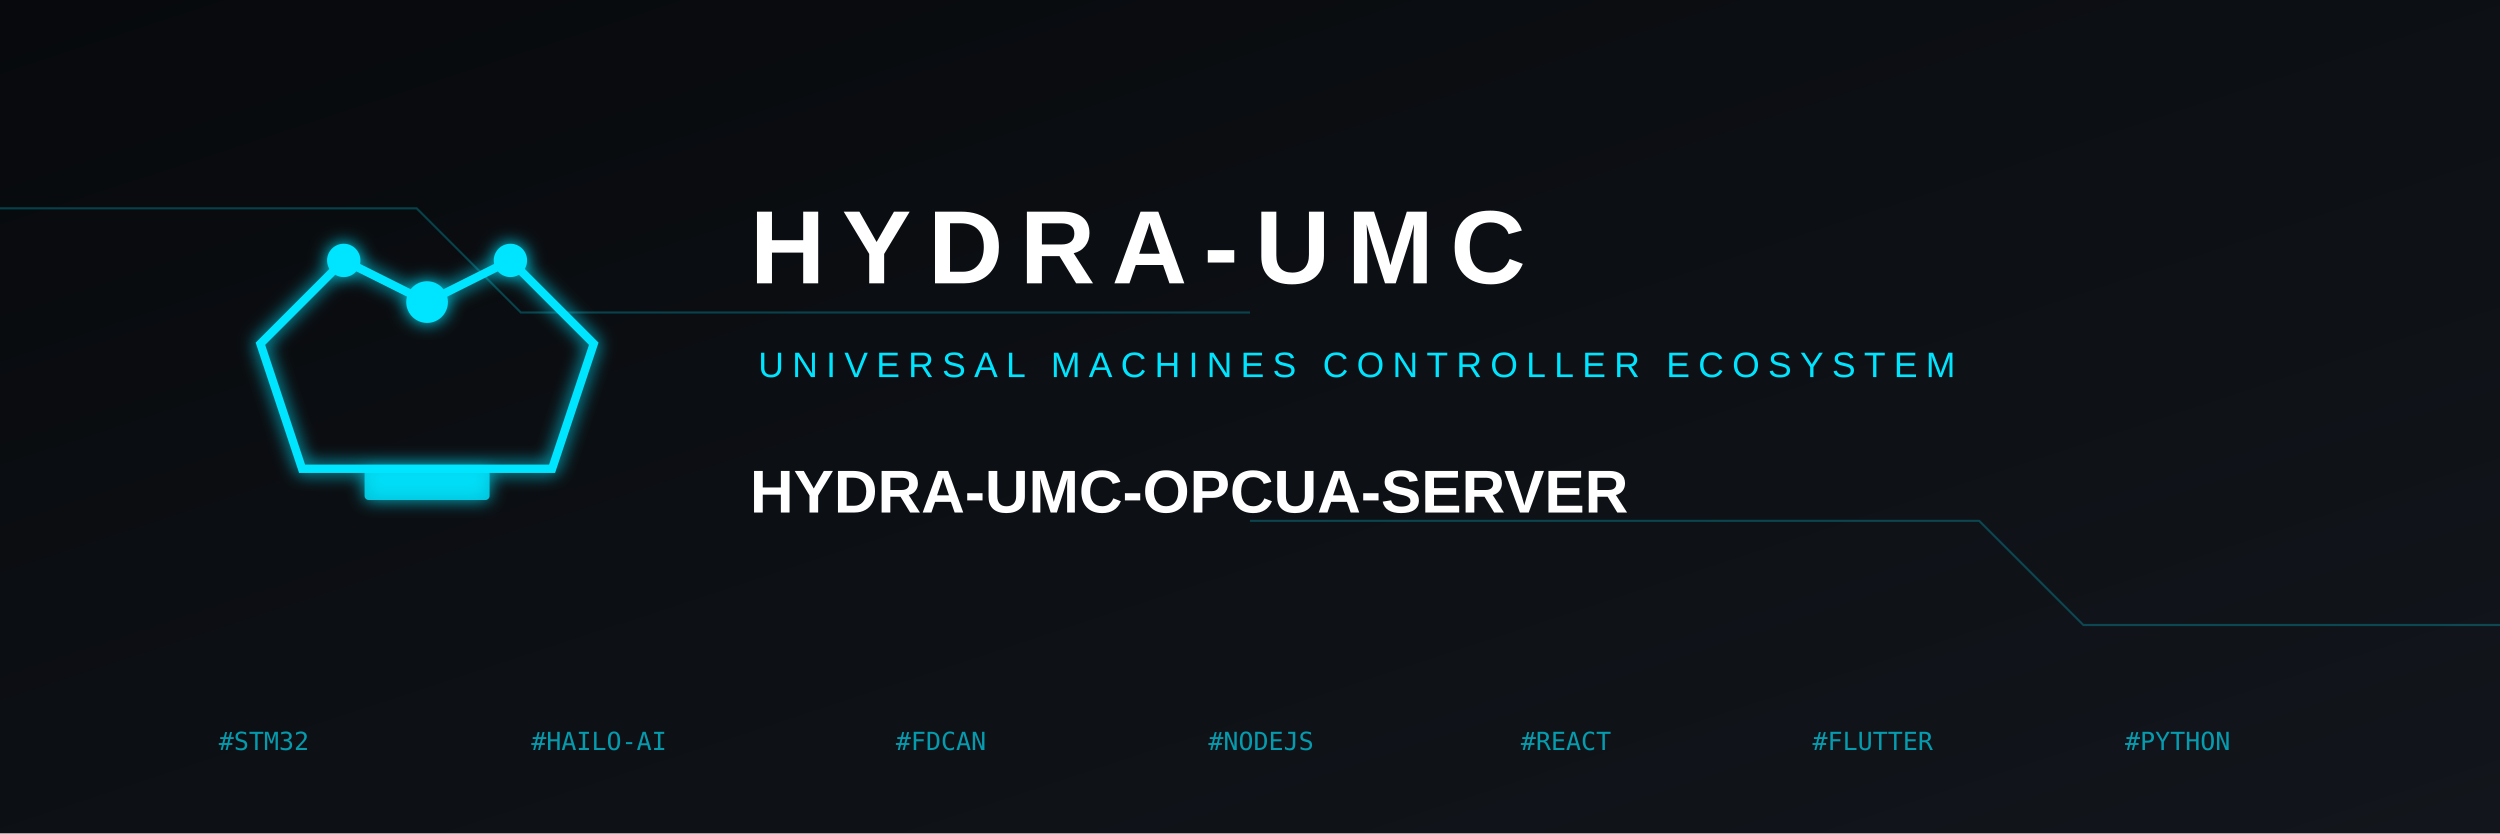
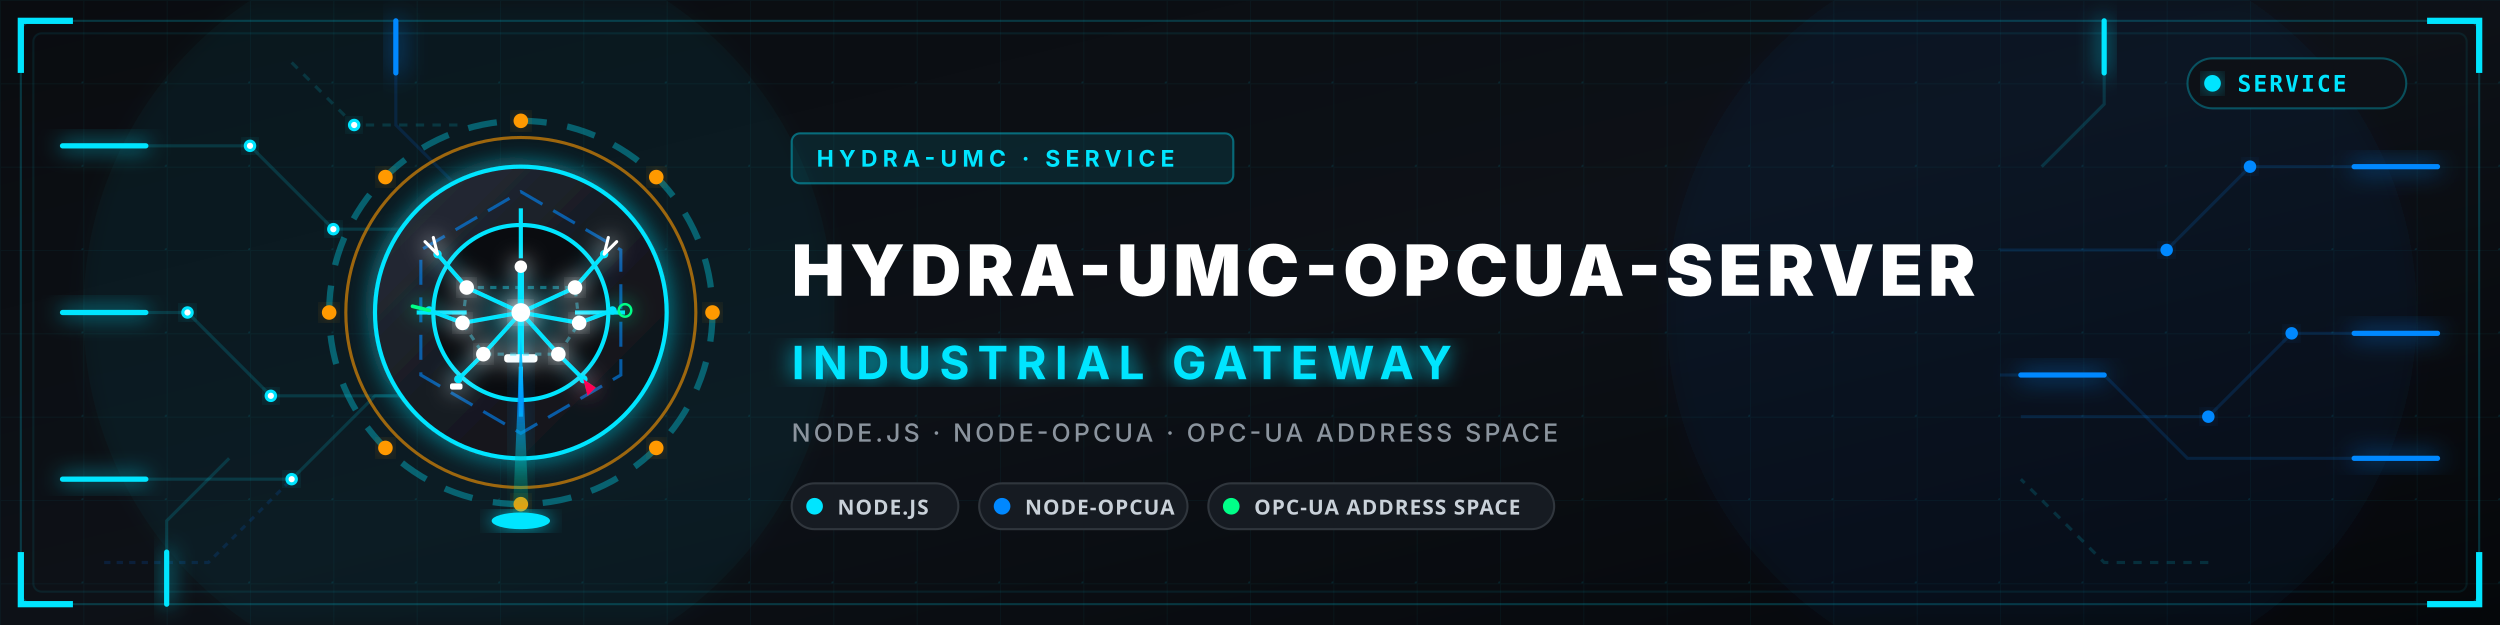
- <svg xmlns="http://www.w3.org/2000/svg" viewBox="0 0 1200 400" role="img" aria-labelledby="title desc">
+ <svg xmlns="http://www.w3.org/2000/svg" viewBox="0 0 1200 300" width="100%" height="100%">
  <defs>
-     <linearGradient id="bg" x1="0%" y1="0%" x2="100%" y2="100%">
-       <stop stop-color="#07090C" />
-       <stop offset="1" stop-color="#12161C" />
-     </linearGradient>
-     <filter id="g">
-       <feGaussianBlur stdDeviation="4" result="b" />
+     <linearGradient id="bgGlow" x1="0%" y1="0%" x2="100%" y2="100%">
+       <stop offset="0%" stop-color="#0A0C10" />
+       <stop offset="50%" stop-color="#0D1117" />
+       <stop offset="100%" stop-color="#05070A" />
+     </linearGradient>
+     <linearGradient id="cyanGlow" x1="0%" y1="0%" x2="100%" y2="0%">
+       <stop offset="0%" stop-color="#00E5FF" stop-opacity="0.8" />
+       <stop offset="100%" stop-color="#0088FF" stop-opacity="0.9" />
+     </linearGradient>
+     <linearGradient id="hydraCyanGlow" x1="0%" y1="0%" x2="100%" y2="100%">
+       <stop offset="0%" stop-color="#00F0FF" />
+       <stop offset="100%" stop-color="#0077FF" />
+     </linearGradient>
+     <linearGradient id="laserBeam" x1="0%" y1="0%" x2="0%" y2="100%">
+       <stop offset="0%" stop-color="#00E5FF" stop-opacity="1" />
+       <stop offset="40%" stop-color="#0088FF" stop-opacity="0.8" />
+       <stop offset="100%" stop-color="#00FF88" stop-opacity="0" />
+     </linearGradient>
+     <linearGradient id="metalGradient" x1="0%" y1="0%" x2="100%" y2="100%">
+       <stop offset="0%" stop-color="#2A303C" />
+       <stop offset="50%" stop-color="#161B22" />
+       <stop offset="100%" stop-color="#0D1117" />
+     </linearGradient>
+     <filter id="glowCyan" x="-20%" y="-20%" width="140%" height="140%">
+       <feGaussianBlur stdDeviation="5" result="blur" />
      <feMerge>
-         <feMergeNode in="b" />
+         <feMergeNode in="blur" />
        <feMergeNode in="SourceGraphic" />
      </feMerge>
    </filter>
+     <filter id="glowBlue" x="-20%" y="-20%" width="140%" height="140%">
+       <feGaussianBlur stdDeviation="6" result="blur" />
+       <feMerge>
+         <feMergeNode in="blur" />
+         <feMergeNode in="SourceGraphic" />
+       </feMerge>
+     </filter>
+     <filter id="glowBeam" x="-30%" y="-30%" width="160%" height="160%">
+       <feGaussianBlur stdDeviation="8" result="blur" />
+       <feMerge>
+         <feMergeNode in="blur" />
+         <feMergeNode in="SourceGraphic" />
+       </feMerge>
+     </filter>
+     <pattern id="cyberGrid" width="40" height="40" patternUnits="userSpaceOnUse">
+       <path d="M 40 0 L 0 0 0 40" fill="none" stroke="#00E5FF" stroke-opacity="0.04" stroke-width="1" />
+       <circle cx="40" cy="40" r="1" fill="#00E5FF" fill-opacity="0.1" />
+     </pattern>
+     <g id="pcbNode">
+       <circle cx="0" cy="0" r="3" fill="#00E5FF" filter="url(#glowCyan)" />
+       <circle cx="0" cy="0" r="1.5" fill="#FFFFFF" />
+     </g>
  </defs>
-   <rect width="1200" height="400" fill="url(#bg)" />
-   <g fill="none" stroke="#00E5FF" stroke-width="1" opacity=".25">
-     <path d="M0 100H200L250 150H600" />
-     <path d="M1200 300H1000L950 250H600" />
-   </g>
-   <g transform="translate(205 185)" filter="url(#g)">
-     <path d="M-60,40 -80,-20 -40,-60 0,-40 40,-60 80,-20 60,40Z" fill="none" stroke="#00E5FF" stroke-width="4" />
-     <circle cy="-40" r="10" fill="#00E5FF" />
-     <circle cx="-40" cy="-60" r="8" fill="#00E5FF" />
-     <circle cx="40" cy="-60" r="8" fill="#00E5FF" />
-     <rect x="-30" y="40" width="60" height="15" rx="2" fill="#00E5FF" opacity=".8" />
-   </g>
-   <text x="360" y="136" font-family="Arial,sans-serif" font-size="50" font-weight="bold" fill="#FFF" letter-spacing="8">HYDRA-UMC</text>
-   <text x="364" y="181" font-family="Arial,sans-serif" font-size="17" fill="#00E5FF" letter-spacing="4">UNIVERSAL MACHINES CONTROLLER ECOSYSTEM</text>
-   <text x="360" y="246" font-family="Arial,sans-serif" font-size="29" font-weight="bold" fill="#FFF">HYDRA-UMC-OPCUA-SERVER</text>
-   <g font-family="monospace" font-size="12" fill="#00E5FF" opacity=".65">
-     <text x="105" y="360">#STM32</text>
-     <text x="255" y="360">#HAILO-AI</text>
-     <text x="430" y="360">#FDCAN</text>
-     <text x="580" y="360">#NODEJS</text>
-     <text x="730" y="360">#REACT</text>
-     <text x="870" y="360">#FLUTTER</text>
-     <text x="1020" y="360">#PYTHON</text>
+   <rect width="1200" height="300" fill="url(#bgGlow)" />
+   <rect width="1200" height="300" fill="url(#cyberGrid)" />
+   <circle cx="220" cy="150" r="180" fill="#00E5FF" fill-opacity="0.03" filter="url(#glowCyan)">
+     <animate attributeName="fill-opacity" values="0.02;0.05;0.02" dur="6s" repeatCount="indefinite" />
+   </circle>
+   <circle cx="980" cy="150" r="180" fill="#0077FF" fill-opacity="0.03" filter="url(#glowBlue)">
+     <animate attributeName="fill-opacity" values="0.02;0.05;0.02" dur="6s" repeatCount="indefinite" />
+   </circle>
+   <rect x="10" y="10" width="1180" height="280" fill="none" stroke="#00E5FF" stroke-opacity="0.2" stroke-width="1" rx="6" />
+   <rect x="16" y="16" width="1168" height="268" fill="none" stroke="#00E5FF" stroke-opacity="0.08" stroke-width="1" rx="4" />
+   <path d="M 10 35 L 10 10 L 35 10" fill="none" stroke="#00E5FF" stroke-width="3">
+     <animate attributeName="stroke-opacity" values="0.6;1;0.6" dur="3s" repeatCount="indefinite" />
+   </path>
+   <path d="M 1190 35 L 1190 10 L 1165 10" fill="none" stroke="#00E5FF" stroke-width="3">
+     <animate attributeName="stroke-opacity" values="0.6;1;0.6" dur="3s" repeatCount="indefinite" />
+   </path>
+   <path d="M 10 265 L 10 290 L 35 290" fill="none" stroke="#00E5FF" stroke-width="3">
+     <animate attributeName="stroke-opacity" values="0.6;1;0.6" dur="3s" repeatCount="indefinite" />
+   </path>
+   <path d="M 1190 265 L 1190 290 L 1165 290" fill="none" stroke="#00E5FF" stroke-width="3">
+     <animate attributeName="stroke-opacity" values="0.6;1;0.6" dur="3s" repeatCount="indefinite" />
+   </path>
+   <g stroke="#00E5FF" stroke-opacity="0.15" stroke-width="1.5" fill="none">
+     <path d="M 30 70 L 120 70 L 160 110 L 240 110" />
+     <path d="M 30 150 L 90 150 L 130 190 L 220 190" />
+     <path d="M 30 230 L 140 230 L 180 190 L 210 190" />
+     <path d="M 80 290 L 80 250 L 110 220" />
+     <path d="M 190 10 L 190 60 L 220 90" stroke="#0077FF" stroke-opacity="0.15" />
+     <path d="M 140 30 L 170 60 L 220 60" stroke-dasharray="4,4" />
+     <path d="M 50 270 L 100 270 L 140 230" stroke="#0077FF" stroke-opacity="0.15" stroke-dasharray="3,3" />
+   </g>
+   <g fill="none" stroke-linecap="round" stroke-linejoin="round">
+     <path d="M 30 70 L 120 70 L 160 110 L 240 110" stroke="#00E5FF" stroke-width="2.5" stroke-dasharray="40, 240" filter="url(#glowCyan)">
+       <animate attributeName="stroke-dashoffset" values="280;0" dur="3s" repeatCount="indefinite" />
+     </path>
+     <path d="M 30 150 L 90 150 L 130 190 L 220 190" stroke="#00E5FF" stroke-width="2.5" stroke-dasharray="40, 220" filter="url(#glowCyan)">
+       <animate attributeName="stroke-dashoffset" values="260;0" dur="3.5s" repeatCount="indefinite" />
+     </path>
+     <path d="M 30 230 L 140 230 L 180 190 L 210 190" stroke="#00E5FF" stroke-width="2.5" stroke-dasharray="40, 230" filter="url(#glowCyan)">
+       <animate attributeName="stroke-dashoffset" values="270;0" dur="3.2s" repeatCount="indefinite" />
+     </path>
+     <path d="M 80 290 L 80 250 L 110 220" stroke="#00E5FF" stroke-width="2.5" stroke-dasharray="25, 100" filter="url(#glowCyan)">
+       <animate attributeName="stroke-dashoffset" values="125;0" dur="2.5s" repeatCount="indefinite" />
+     </path>
+     <path d="M 190 10 L 190 60 L 220 90" stroke="#0088FF" stroke-width="2.5" stroke-dasharray="25, 90" filter="url(#glowBlue)">
+       <animate attributeName="stroke-dashoffset" values="115;0" dur="2.8s" repeatCount="indefinite" />
+     </path>
+   </g>
+   <use href="#pcbNode" x="120" y="70" />
+   <use href="#pcbNode" x="160" y="110" />
+   <use href="#pcbNode" x="90" y="150" />
+   <use href="#pcbNode" x="130" y="190" />
+   <use href="#pcbNode" x="140" y="230" />
+   <use href="#pcbNode" x="170" y="60" />
+   <g stroke="#0088FF" stroke-opacity="0.15" stroke-width="1.5" fill="none">
+     <path d="M 1170 80 L 1080 80 L 1040 120 L 960 120" />
+     <path d="M 1170 160 L 1100 160 L 1060 200 L 970 200" />
+     <path d="M 1170 220 L 1050 220 L 1010 180 M 1010 180 L 960 180" />
+     <path d="M 1010 10 L 1010 50 L 980 80" stroke="#00E5FF" stroke-opacity="0.15" />
+     <path d="M 1060 270 L 1010 270 L 970 230" stroke="#00E5FF" stroke-opacity="0.15" stroke-dasharray="4,4" />
+   </g>
+   <g fill="none" stroke-linecap="round" stroke-linejoin="round">
+     <path d="M 1170 80 L 1080 80 L 1040 120 L 960 120" stroke="#0088FF" stroke-width="2.5" stroke-dasharray="40, 230" filter="url(#glowBlue)">
+       <animate attributeName="stroke-dashoffset" values="0;270" dur="3.5s" repeatCount="indefinite" />
+     </path>
+     <path d="M 1170 160 L 1100 160 L 1060 200 L 970 200" stroke="#0088FF" stroke-width="2.5" stroke-dasharray="40, 240" filter="url(#glowBlue)">
+       <animate attributeName="stroke-dashoffset" values="0;280" dur="3.8s" repeatCount="indefinite" />
+     </path>
+     <path d="M 1170 220 L 1050 220 L 1010 180 M 1010 180 L 960 180" stroke="#0088FF" stroke-width="2.5" stroke-dasharray="40, 250" filter="url(#glowBlue)">
+       <animate attributeName="stroke-dashoffset" values="0;290" dur="4s" repeatCount="indefinite" />
+     </path>
+     <path d="M 1010 10 L 1010 50 L 980 80" stroke="#00E5FF" stroke-width="2.5" stroke-dasharray="25, 95" filter="url(#glowCyan)">
+       <animate attributeName="stroke-dashoffset" values="0;120" dur="2.6s" repeatCount="indefinite" />
+     </path>
+   </g>
+   <circle cx="1080" cy="80" r="3" fill="#0088FF" filter="url(#glowBlue)" />
+   <circle cx="1040" cy="120" r="3" fill="#0088FF" filter="url(#glowBlue)" />
+   <circle cx="1100" cy="160" r="3" fill="#0088FF" filter="url(#glowBlue)" />
+   <circle cx="1060" cy="200" r="3" fill="#0088FF" filter="url(#glowBlue)" />
+   <g transform="translate(250, 150)">
+     <g>
+       <circle cx="0" cy="0" r="92" fill="none" stroke="#00E5FF" stroke-opacity="0.35" stroke-width="3" stroke-dasharray="14,10" />
+       <circle cx="0" cy="0" r="84" fill="none" stroke="#FF9900" stroke-opacity="0.6" stroke-width="1.5" />
+       <circle cx="92" cy="0" r="3.5" fill="#FF9900" filter="url(#glowBlue)" />
+       <circle cx="65" cy="65" r="3.5" fill="#FF9900" filter="url(#glowBlue)" />
+       <circle cx="0" cy="92" r="3.5" fill="#FF9900" filter="url(#glowBlue)" />
+       <circle cx="-65" cy="65" r="3.5" fill="#FF9900" filter="url(#glowBlue)" />
+       <circle cx="-92" cy="0" r="3.5" fill="#FF9900" filter="url(#glowBlue)" />
+       <circle cx="-65" cy="-65" r="3.5" fill="#FF9900" filter="url(#glowBlue)" />
+       <circle cx="0" cy="-92" r="3.5" fill="#FF9900" filter="url(#glowBlue)" />
+       <circle cx="65" cy="-65" r="3.5" fill="#FF9900" filter="url(#glowBlue)" />
+       <animateTransform attributeName="transform" type="rotate" from="0 0 0" to="360 0 0" dur="25s" repeatCount="indefinite" />
+     </g>
+     <circle cx="0" cy="0" r="70" fill="url(#metalGradient)" stroke="#00E5FF" stroke-width="2" filter="url(#glowCyan)" />
+     <g>
+       <polygon points="0,-58 48,-30 48,30 0,58 -48,30 -48,-30" fill="none" stroke="#0088FF" stroke-width="1.5" stroke-dasharray="12,6" opacity="0.6" />
+       <animateTransform attributeName="transform" type="rotate" from="360 0 0" to="0 0 0" dur="18s" repeatCount="indefinite" />
+     </g>
+     <circle cx="0" cy="0" r="42" fill="#0A0C10" stroke="#00E5FF" stroke-width="2" />
+     <line x1="-50" y1="0" x2="-26" y2="0" stroke="#00E5FF" stroke-width="2" />
+     <line x1="26" y1="0" x2="50" y2="0" stroke="#00E5FF" stroke-width="2" />
+     <line x1="0" y1="-50" x2="0" y2="-26" stroke="#00E5FF" stroke-width="2" />
+     <line x1="0" y1="26" x2="0" y2="50" stroke="#00E5FF" stroke-width="2" />
+     <g id="hydra8ArmSystem" filter="url(#glowCyan)">
+       <line x1="0" y1="0" x2="0" y2="22" stroke="#00E5FF" stroke-width="3" stroke-linecap="round" />
+       <rect x="-8" y="20" width="16" height="4" rx="1.5" fill="#FFFFFF" />
+       <line x1="0" y1="0" x2="0" y2="-22" stroke="#00E5FF" stroke-width="3" stroke-linecap="round" />
+       <circle cx="0" cy="-22" r="3" fill="#FFFFFF" />
+       <path d="M -26 -12 L -28 5 L -18 20 L 18 20 L 28 5 L 26 -12 Z" fill="none" stroke="#00E5FF" stroke-width="1.5" stroke-dasharray="3,3" opacity="0.4" />
+       <path d="M 0 0 L -26 -12 M 0 0 L -28 5 M 0 0 L -18 20 M 0 0 L 18 20 M 0 0 L 28 5 M 0 0 L 26 -12" stroke="#00E5FF" stroke-width="2" stroke-linecap="round" />
+       <g transform="translate(-26, -12)">
+         <g>
+           <animateTransform attributeName="transform" type="rotate" values="-25;15;-25" dur="3.4s" repeatCount="indefinite" />
+           <line x1="0" y1="0" x2="-14" y2="-16" stroke="#00E5FF" stroke-width="2" stroke-linecap="round" />
+           <circle cx="-14" cy="-16" r="2" fill="#00E5FF" />
+           <g transform="translate(-14, -16)">
+             <animateTransform attributeName="transform" type="rotate" values="30;-20;30" dur="3.4s" repeatCount="indefinite" />
+             <path d="M 0 0 L -6 -6 M 0 0 L -2 -8" stroke="#FFFFFF" stroke-width="1.5" stroke-linecap="round" />
+           </g>
+         </g>
+       </g>
+       <g transform="translate(-28, 5)">
+         <g>
+           <animateTransform attributeName="transform" type="rotate" values="-18;22;-18" dur="4.0s" repeatCount="indefinite" />
+           <line x1="0" y1="0" x2="-16" y2="-6" stroke="#00E5FF" stroke-width="2" stroke-linecap="round" />
+           <circle cx="-16" cy="-6" r="2" fill="#00E5FF" />
+           <g transform="translate(-16, -6)">
+             <animateTransform attributeName="transform" type="rotate" values="-25;25;-25" dur="4.0s" repeatCount="indefinite" />
+             <line x1="0" y1="0" x2="-8" y2="-2" stroke="#00FF88" stroke-width="1.8" stroke-linecap="round" />
+           </g>
+         </g>
+       </g>
+       <g transform="translate(-18, 20)">
+         <g>
+           <animateTransform attributeName="transform" type="rotate" values="-15;20;-15" dur="4.5s" repeatCount="indefinite" />
+           <line x1="0" y1="0" x2="-12" y2="12" stroke="#00E5FF" stroke-width="2" stroke-linecap="round" />
+           <circle cx="-12" cy="12" r="2" fill="#00E5FF" />
+           <g transform="translate(-12, 12)">
+             <animateTransform attributeName="transform" type="rotate" values="20;-15;20" dur="4.5s" repeatCount="indefinite" />
+             <rect x="-4" y="2" width="6" height="3" rx="1" fill="#FFFFFF" />
+           </g>
+         </g>
+       </g>
+       <g transform="translate(18, 20)">
+         <g>
+           <animateTransform attributeName="transform" type="rotate" values="15;-20;15" dur="4.2s" repeatCount="indefinite" />
+           <line x1="0" y1="0" x2="12" y2="12" stroke="#00E5FF" stroke-width="2" stroke-linecap="round" />
+           <circle cx="12" cy="12" r="2" fill="#00E5FF" />
+           <g transform="translate(12, 12)">
+             <animateTransform attributeName="transform" type="rotate" values="-20;15;-20" dur="4.2s" repeatCount="indefinite" />
+             <polygon points="0,0 6,4 2,8" fill="#FF0055" />
+           </g>
+         </g>
+       </g>
+       <g transform="translate(28, 5)">
+         <g>
+           <animateTransform attributeName="transform" type="rotate" values="22;-18;22" dur="3.8s" repeatCount="indefinite" />
+           <line x1="0" y1="0" x2="16" y2="-6" stroke="#00E5FF" stroke-width="2" stroke-linecap="round" />
+           <circle cx="16" cy="-6" r="2" fill="#00E5FF" />
+           <g transform="translate(16, -6)">
+             <animateTransform attributeName="transform" type="rotate" values="20;-20;20" dur="3.8s" repeatCount="indefinite" />
+             <circle cx="6" cy="0" r="3" fill="none" stroke="#00FF88" stroke-width="1.2" />
+           </g>
+         </g>
+       </g>
+       <g transform="translate(26, -12)">
+         <g>
+           <animateTransform attributeName="transform" type="rotate" values="25;-15;25" dur="3.2s" repeatCount="indefinite" />
+           <line x1="0" y1="0" x2="14" y2="-16" stroke="#00E5FF" stroke-width="2" stroke-linecap="round" />
+           <circle cx="14" cy="-16" r="2" fill="#00E5FF" />
+           <g transform="translate(14, -16)">
+             <animateTransform attributeName="transform" type="rotate" values="-30;20;-30" dur="3.2s" repeatCount="indefinite" />
+             <path d="M 0 0 L 6 -6 M 0 0 L 2 -8" stroke="#FFFFFF" stroke-width="1.5" stroke-linecap="round" />
+           </g>
+         </g>
+       </g>
+       <circle cx="0" cy="0" r="4.5" fill="#FFFFFF" filter="url(#glowCyan)" />
+       <circle cx="-26" cy="-12" r="3.5" fill="#FFFFFF" filter="url(#glowCyan)" />
+       <circle cx="-28" cy="5" r="3.5" fill="#FFFFFF" filter="url(#glowCyan)" />
+       <circle cx="-18" cy="20" r="3.5" fill="#FFFFFF" filter="url(#glowCyan)" />
+       <circle cx="18" cy="20" r="3.5" fill="#FFFFFF" filter="url(#glowCyan)" />
+       <circle cx="28" cy="5" r="3.5" fill="#FFFFFF" filter="url(#glowCyan)" />
+       <circle cx="26" cy="-12" r="3.5" fill="#FFFFFF" filter="url(#glowCyan)" />
+     </g>
+   </g>
+   <path d="M 250 157 L 246 250 L 254 250 Z" fill="url(#laserBeam)" filter="url(#glowBeam)">
+     <animate attributeName="opacity" values="0.3;1;0.3" dur="1.2s" repeatCount="indefinite" />
+   </path>
+   <ellipse cx="250" cy="250" rx="14" ry="4" fill="#00E5FF" filter="url(#glowCyan)">
+     <animate attributeName="rx" values="10;18;10" dur="1.2s" repeatCount="indefinite" />
+     <animate attributeName="opacity" values="0.4;1;0.4" dur="1.2s" repeatCount="indefinite" />
+   </ellipse>
+   <g transform="translate(380, 0)">
+     <g transform="translate(0, 82)">
+       <rect x="0" y="-18" width="212" height="24" rx="4" fill="#00E5FF" fill-opacity="0.1" stroke="#00E5FF" stroke-opacity="0.4" stroke-width="1">
+         <animate attributeName="stroke-opacity" values="0.3;0.8;0.3" dur="4s" repeatCount="indefinite" />
+       </rect>
+       <text x="12" y="-2" font-family="'Inter', 'Segoe UI', 'Roboto', sans-serif" font-weight="700" font-size="11" fill="#00E5FF" letter-spacing="2.5">HYDRA-UMC · SERVICE</text>
+     </g>
+     <text x="0" y="142" font-family="'Inter', 'Segoe UI', 'Roboto', sans-serif" font-weight="900" font-size="34" fill="#FFFFFF" letter-spacing="2.5">HYDRA-UMC-OPCUA-SERVER</text>
+     <text x="0" y="182" font-family="'Inter', 'Segoe UI', 'Roboto', sans-serif" font-weight="700" font-size="22" fill="#00E5FF" letter-spacing="4" filter="url(#glowCyan)">INDUSTRIAL GATEWAY</text>
+     <text x="0" y="212" font-family="'Inter', 'Segoe UI', 'Roboto', sans-serif" font-weight="500" font-size="12" fill="#8B949E" letter-spacing="1.5">NODE.JS · NODE-OPCUA · OPC-UA ADDRESS SPACE</text>
+     <g transform="translate(0, 232)">
+       <rect x="0" y="0" width="80" height="22" rx="11" fill="#161B22" stroke="#30363D" stroke-width="1" />
+       <circle cx="11" cy="11" r="4" fill="#00E5FF">
+         <animate attributeName="opacity" values="0.5;1;0.5" dur="2.0s" repeatCount="indefinite" />
+       </circle>
+       <text x="22" y="15" font-family="sans-serif" font-weight="600" font-size="10" fill="#C9D1D9" letter-spacing="0.5">NODE.JS</text>
+       <rect x="90" y="0" width="100" height="22" rx="11" fill="#161B22" stroke="#30363D" stroke-width="1" />
+       <circle cx="101" cy="11" r="4" fill="#0088FF">
+         <animate attributeName="opacity" values="0.5;1;0.5" dur="2.2s" repeatCount="indefinite" />
+       </circle>
+       <text x="112" y="15" font-family="sans-serif" font-weight="600" font-size="10" fill="#C9D1D9" letter-spacing="0.5">NODE-OPCUA</text>
+       <rect x="200" y="0" width="166" height="22" rx="11" fill="#161B22" stroke="#30363D" stroke-width="1" />
+       <circle cx="211" cy="11" r="4" fill="#00FF88">
+         <animate attributeName="opacity" values="0.5;1;0.5" dur="2.4s" repeatCount="indefinite" />
+       </circle>
+       <text x="222" y="15" font-family="sans-serif" font-weight="600" font-size="10" fill="#C9D1D9" letter-spacing="0.5">OPC-UA ADDRESS SPACE</text>
+     </g>
+   </g>
+   <g transform="translate(1060, 42)">
+     <rect x="-10" y="-14" width="105" height="24" rx="12" fill="#0D1117" stroke="#00E5FF" stroke-opacity="0.3" stroke-width="1" />
+     <circle cx="2" cy="-2" r="4" fill="#00E5FF" filter="url(#glowCyan)">
+       <animate attributeName="opacity" values="0.3;1;0.3" dur="1.5s" repeatCount="indefinite" />
+     </circle>
+     <text x="14" y="2" font-family="monospace" font-weight="700" font-size="11" fill="#00E5FF" letter-spacing="1">SERVICE</text>
  </g>
</svg>
